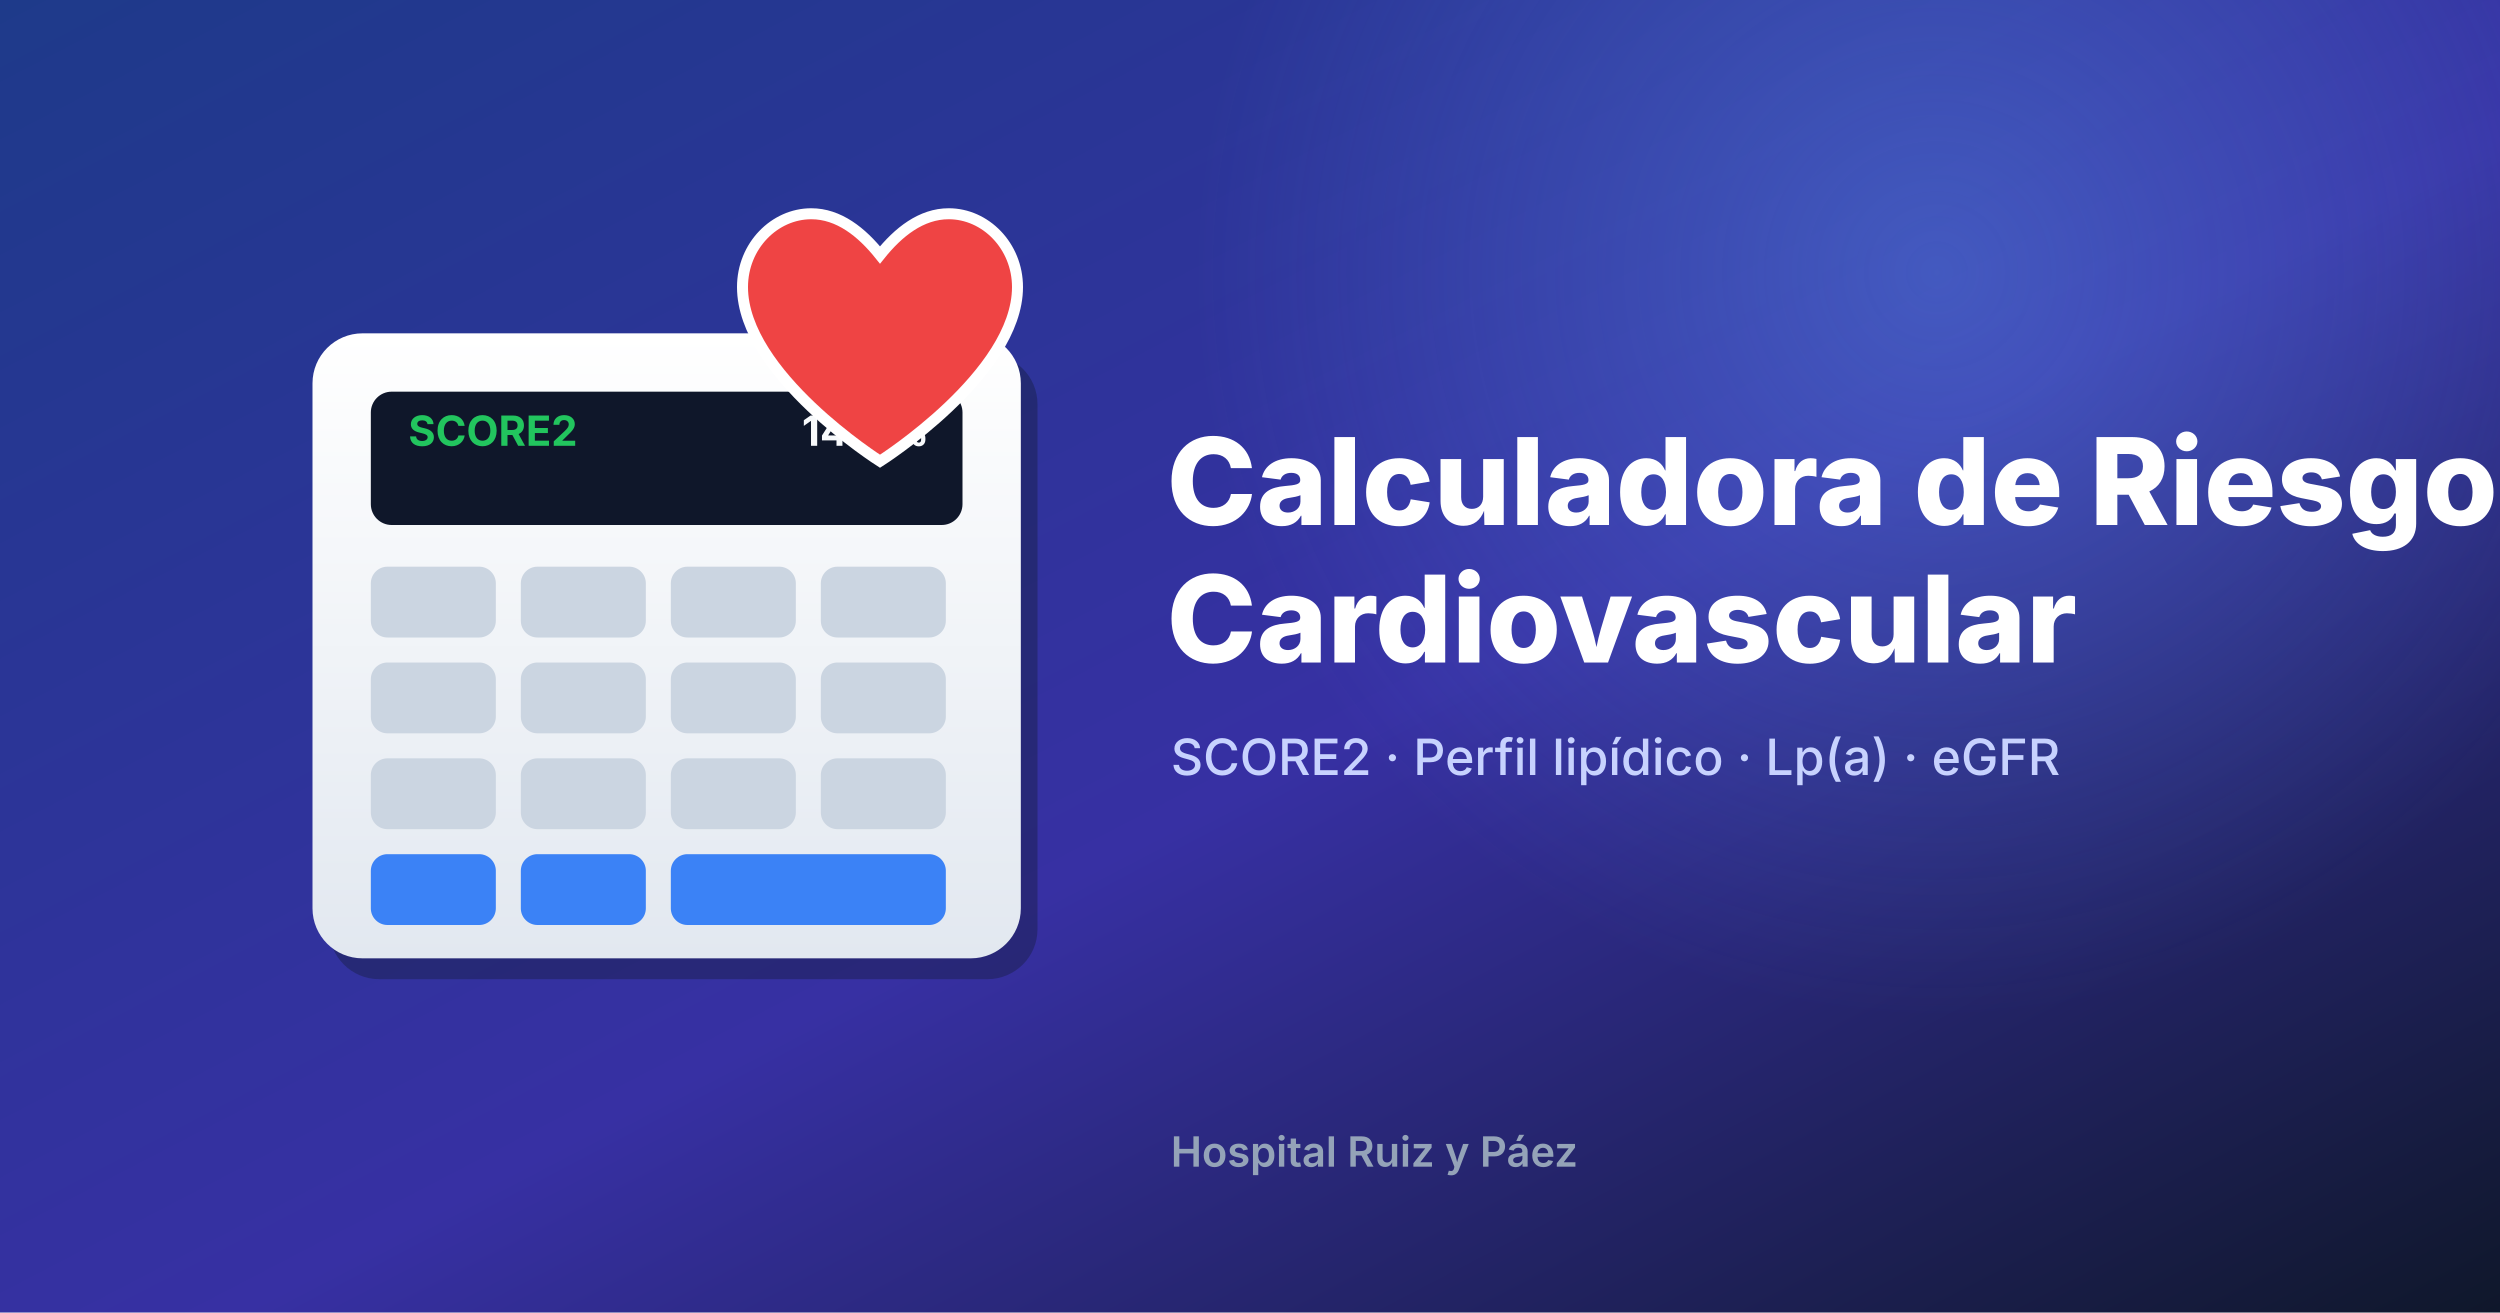
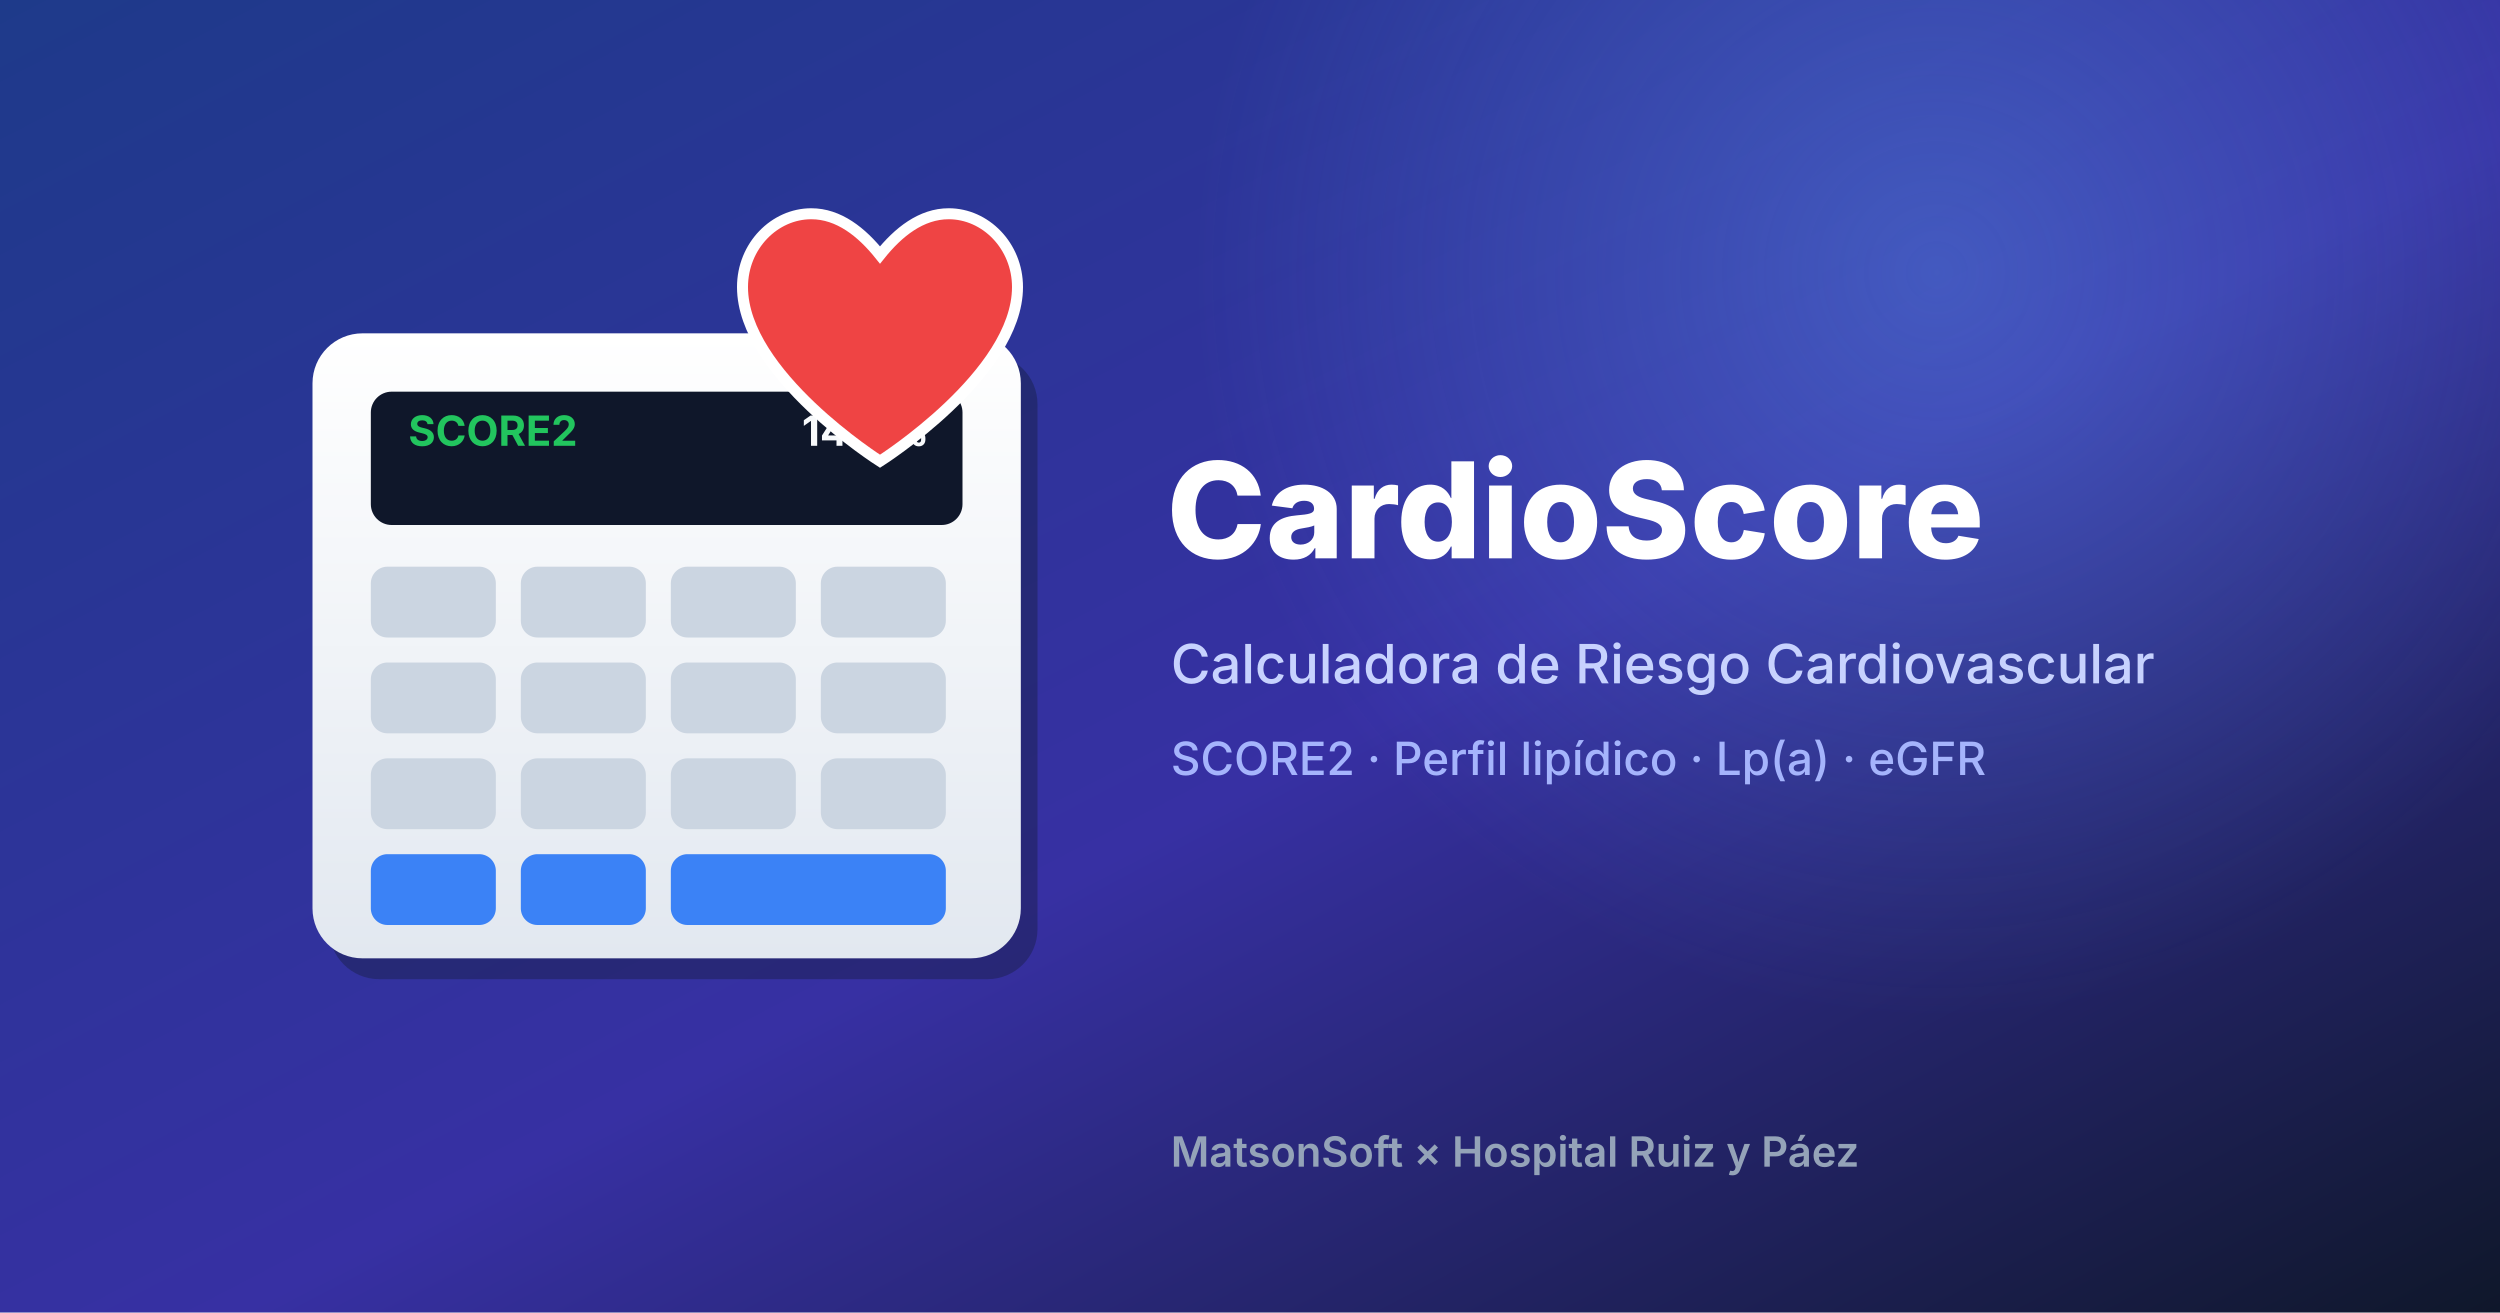
<svg xmlns="http://www.w3.org/2000/svg" width="1200" height="630" viewBox="0 0 1200 630">
  <defs>
    <linearGradient id="bg" x1="0" y1="0" x2="1" y2="1">
      <stop offset="0" stop-color="#1e3a8a" />
      <stop offset="0.55" stop-color="#3730a3" />
      <stop offset="1" stop-color="#0f172a" />
    </linearGradient>
    <linearGradient id="calc" x1="0" y1="0" x2="0" y2="1">
      <stop offset="0" stop-color="#ffffff" />
      <stop offset="1" stop-color="#e2e8f0" />
    </linearGradient>
    <radialGradient id="glow" cx="0.5" cy="0.5" r="0.5">
      <stop offset="0" stop-color="#60a5fa" stop-opacity="0.35" />
      <stop offset="1" stop-color="#60a5fa" stop-opacity="0" />
    </radialGradient>
  </defs>
  <rect width="1200" height="630" fill="url(#bg)" />
  <circle cx="930" cy="130" r="360" fill="url(#glow)" />
  <g>
    <rect x="158" y="170" width="340" height="300" rx="24" fill="#0f172a" opacity="0.35" />
    <rect x="150" y="160" width="340" height="300" rx="24" fill="url(#calc)" />
    <rect x="178" y="188" width="284" height="64" rx="10" fill="#0f172a" />
    <text x="196" y="214" font-family="'Segoe UI','Inter',sans-serif" font-size="20" font-weight="700" fill="#22c55e">SCORE2</text>
    <text x="446" y="214" text-anchor="end" font-family="'Segoe UI','Inter',sans-serif" font-size="20" font-weight="700" fill="#f8fafc">14.2%</text>
    <g fill="#cbd5e1">
      <rect x="178" y="272" width="60" height="34" rx="8" />
      <rect x="250" y="272" width="60" height="34" rx="8" />
      <rect x="322" y="272" width="60" height="34" rx="8" />
      <rect x="394" y="272" width="60" height="34" rx="8" />
      <rect x="178" y="318" width="60" height="34" rx="8" />
      <rect x="250" y="318" width="60" height="34" rx="8" />
      <rect x="322" y="318" width="60" height="34" rx="8" />
      <rect x="394" y="318" width="60" height="34" rx="8" />
      <rect x="178" y="364" width="60" height="34" rx="8" />
      <rect x="250" y="364" width="60" height="34" rx="8" />
      <rect x="322" y="364" width="60" height="34" rx="8" />
      <rect x="394" y="364" width="60" height="34" rx="8" />
    </g>
    <g fill="#3b82f6">
      <rect x="178" y="410" width="60" height="34" rx="8" />
      <rect x="250" y="410" width="60" height="34" rx="8" />
      <rect x="322" y="410" width="132" height="34" rx="8" />
    </g>
  </g>
  <g transform="translate(352,96) scale(4.4)">
    <path d="M16,28.5C16,28.5,1,19,1,9.5C1,5,4.5,1.5,8.5,1.5C11.5,1.5,14,3.5,16,6C18,3.5,20.5,1.5,23.5,1.5C27.5,1.5,31,5,31,9.5C31,19,16,28.5,16,28.5Z" fill="#ef4444" stroke="#ffffff" stroke-width="1.2" />
  </g>
-   <text x="560" y="252" font-family="'Segoe UI','Inter',sans-serif" font-size="58" font-weight="800" fill="#ffffff">Calculadora de Riesgo</text>
-   <text x="560" y="318" font-family="'Segoe UI','Inter',sans-serif" font-size="58" font-weight="800" fill="#ffffff">Cardiovascular</text>
-   <text x="562" y="372" font-family="'Segoe UI','Inter',sans-serif" font-size="24" font-weight="500" fill="#c7d2fe">SCORE2 · Perfil lipídico · Lp(a) · eGFR</text>
-   <text x="562" y="560" font-family="'Segoe UI','Inter',sans-serif" font-size="20" font-weight="600" fill="#94a3b8">Hospital Ruiz y Páez</text>
+   <text x="560" y="268" font-family="'Segoe UI','Inter',sans-serif" font-size="64" font-weight="800" fill="#ffffff">CardioScore</text>
+   <text x="562" y="328" font-family="'Segoe UI','Inter',sans-serif" font-size="26" font-weight="500" fill="#c7d2fe">Calculadora de Riesgo Cardiovascular</text>
+   <text x="562" y="372" font-family="'Segoe UI','Inter',sans-serif" font-size="22" font-weight="500" fill="#a5b4fc">SCORE2 · Perfil lipídico · Lp(a) · eGFR</text>
+   <text x="562" y="560" font-family="'Segoe UI','Inter',sans-serif" font-size="20" font-weight="600" fill="#94a3b8">MatsonSoft × Hospital Ruiz y Páez</text>
</svg>
